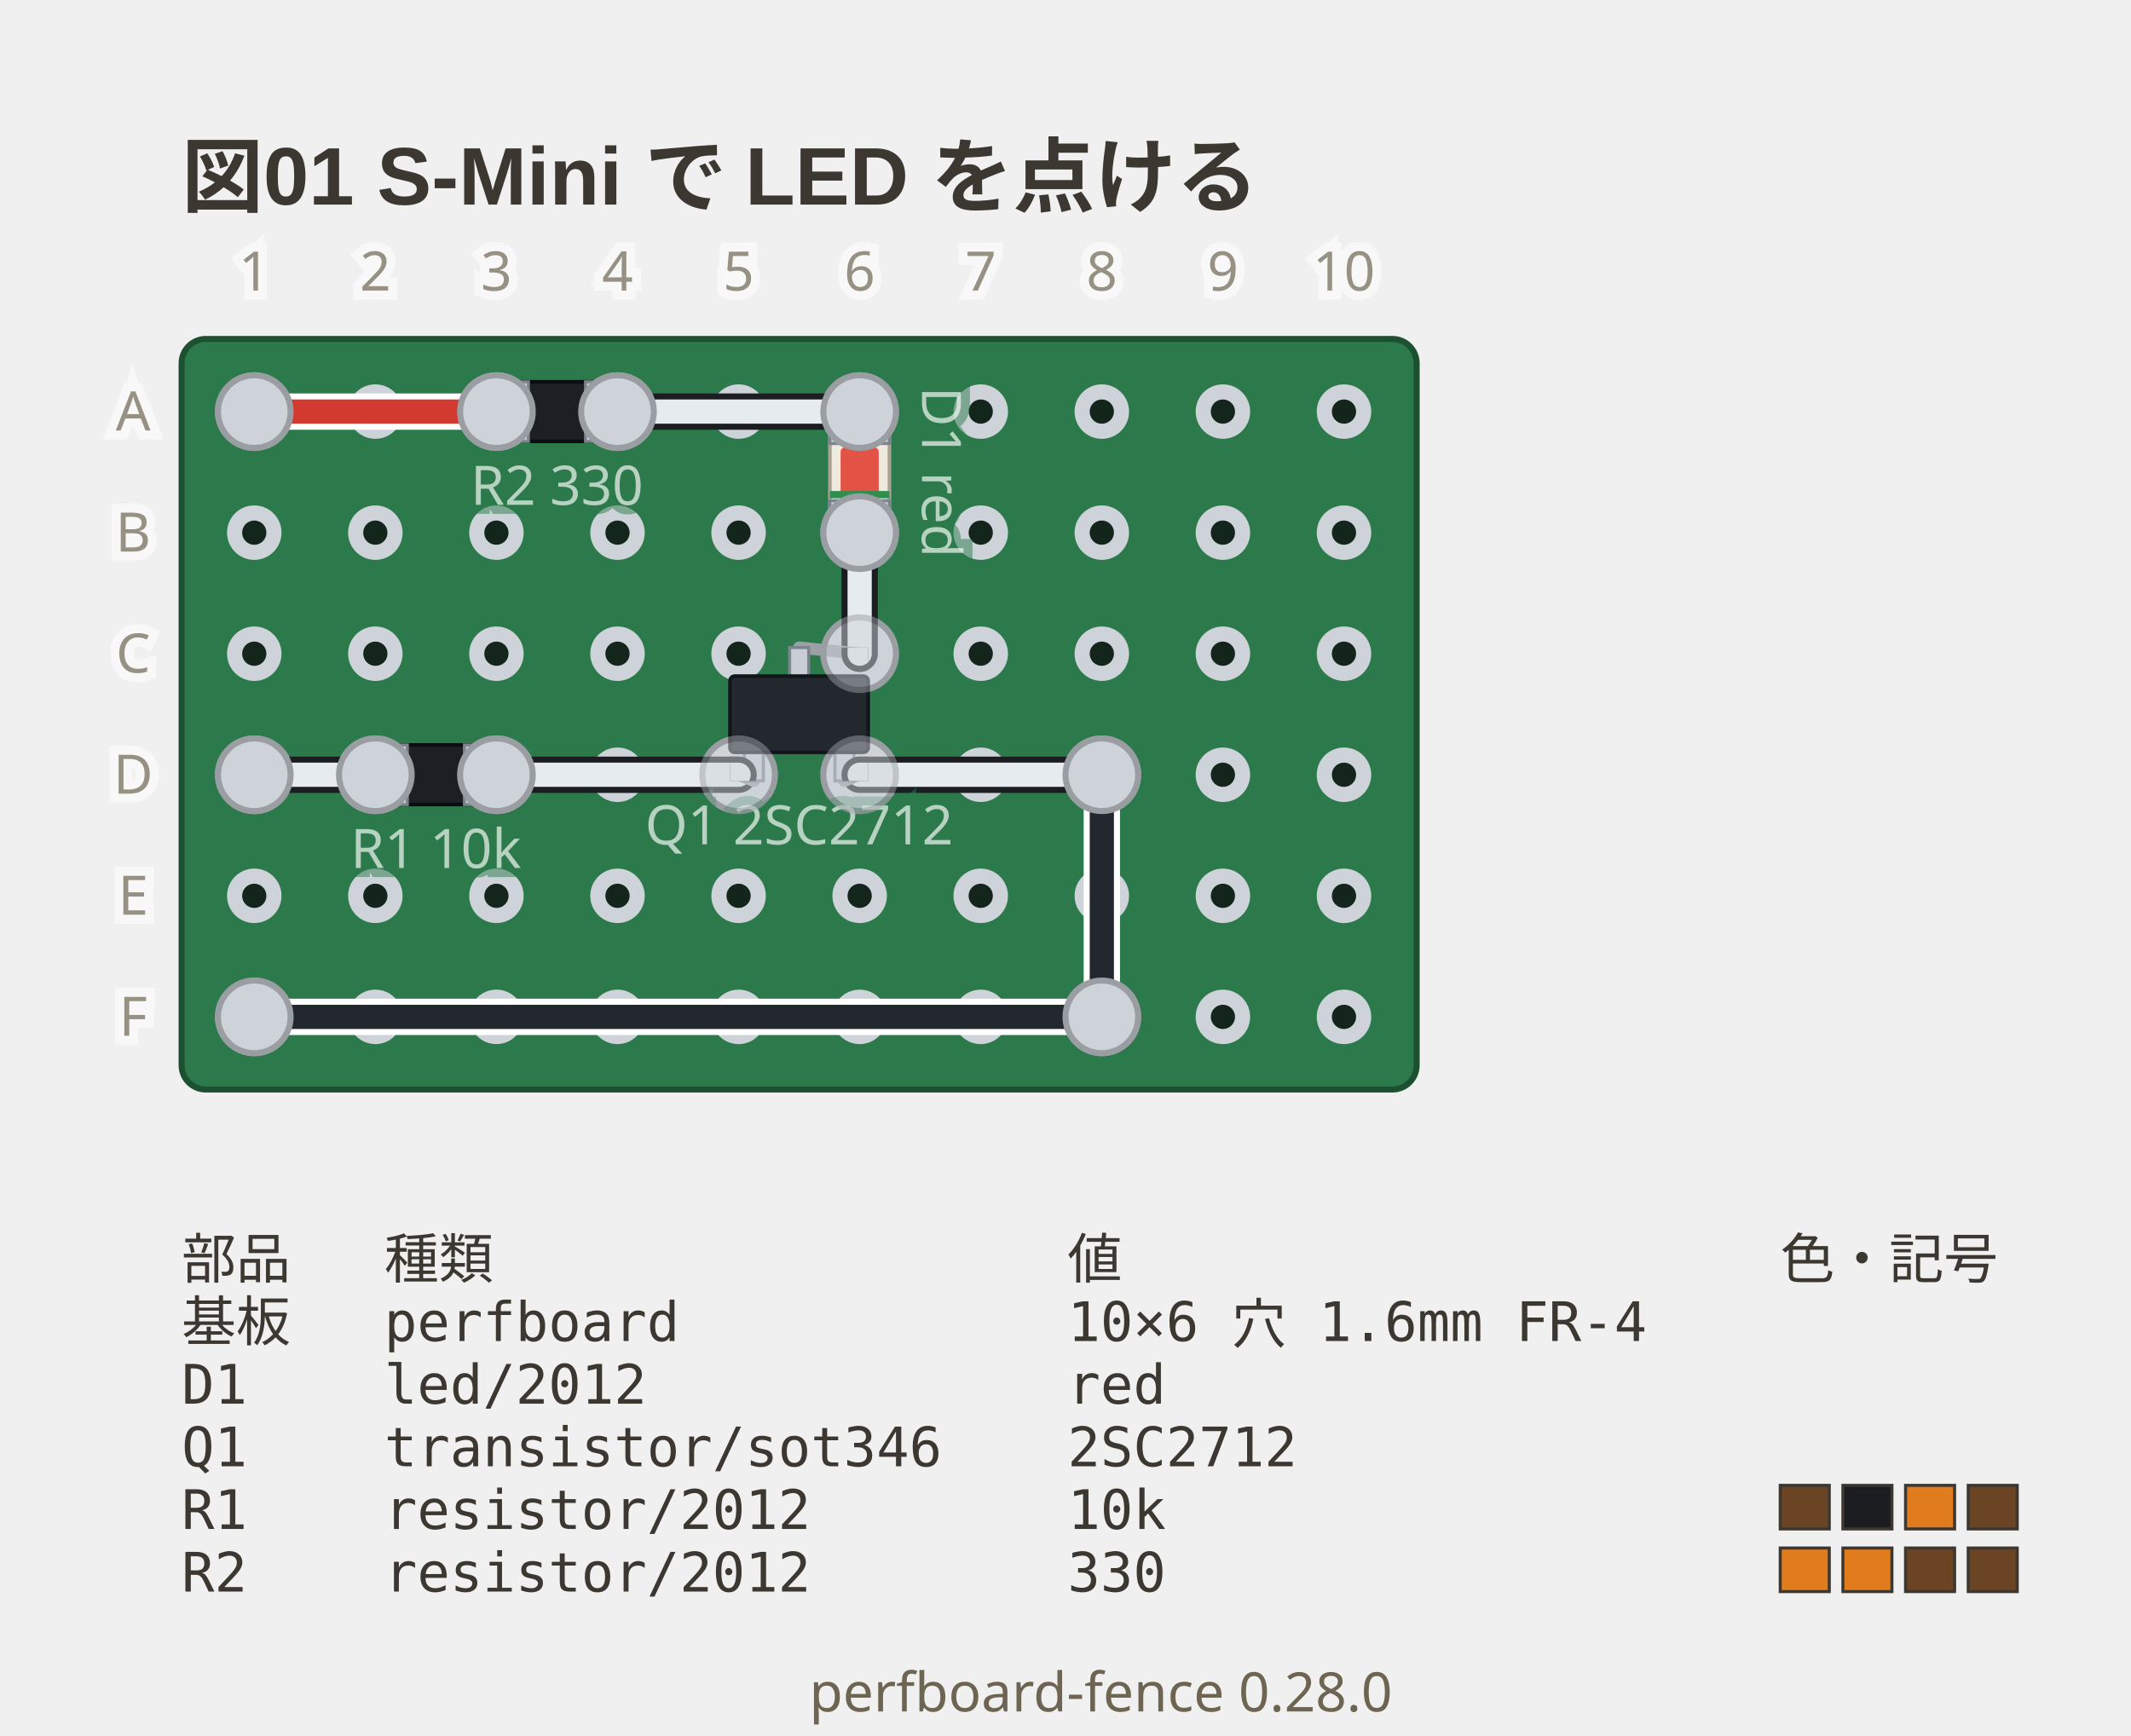
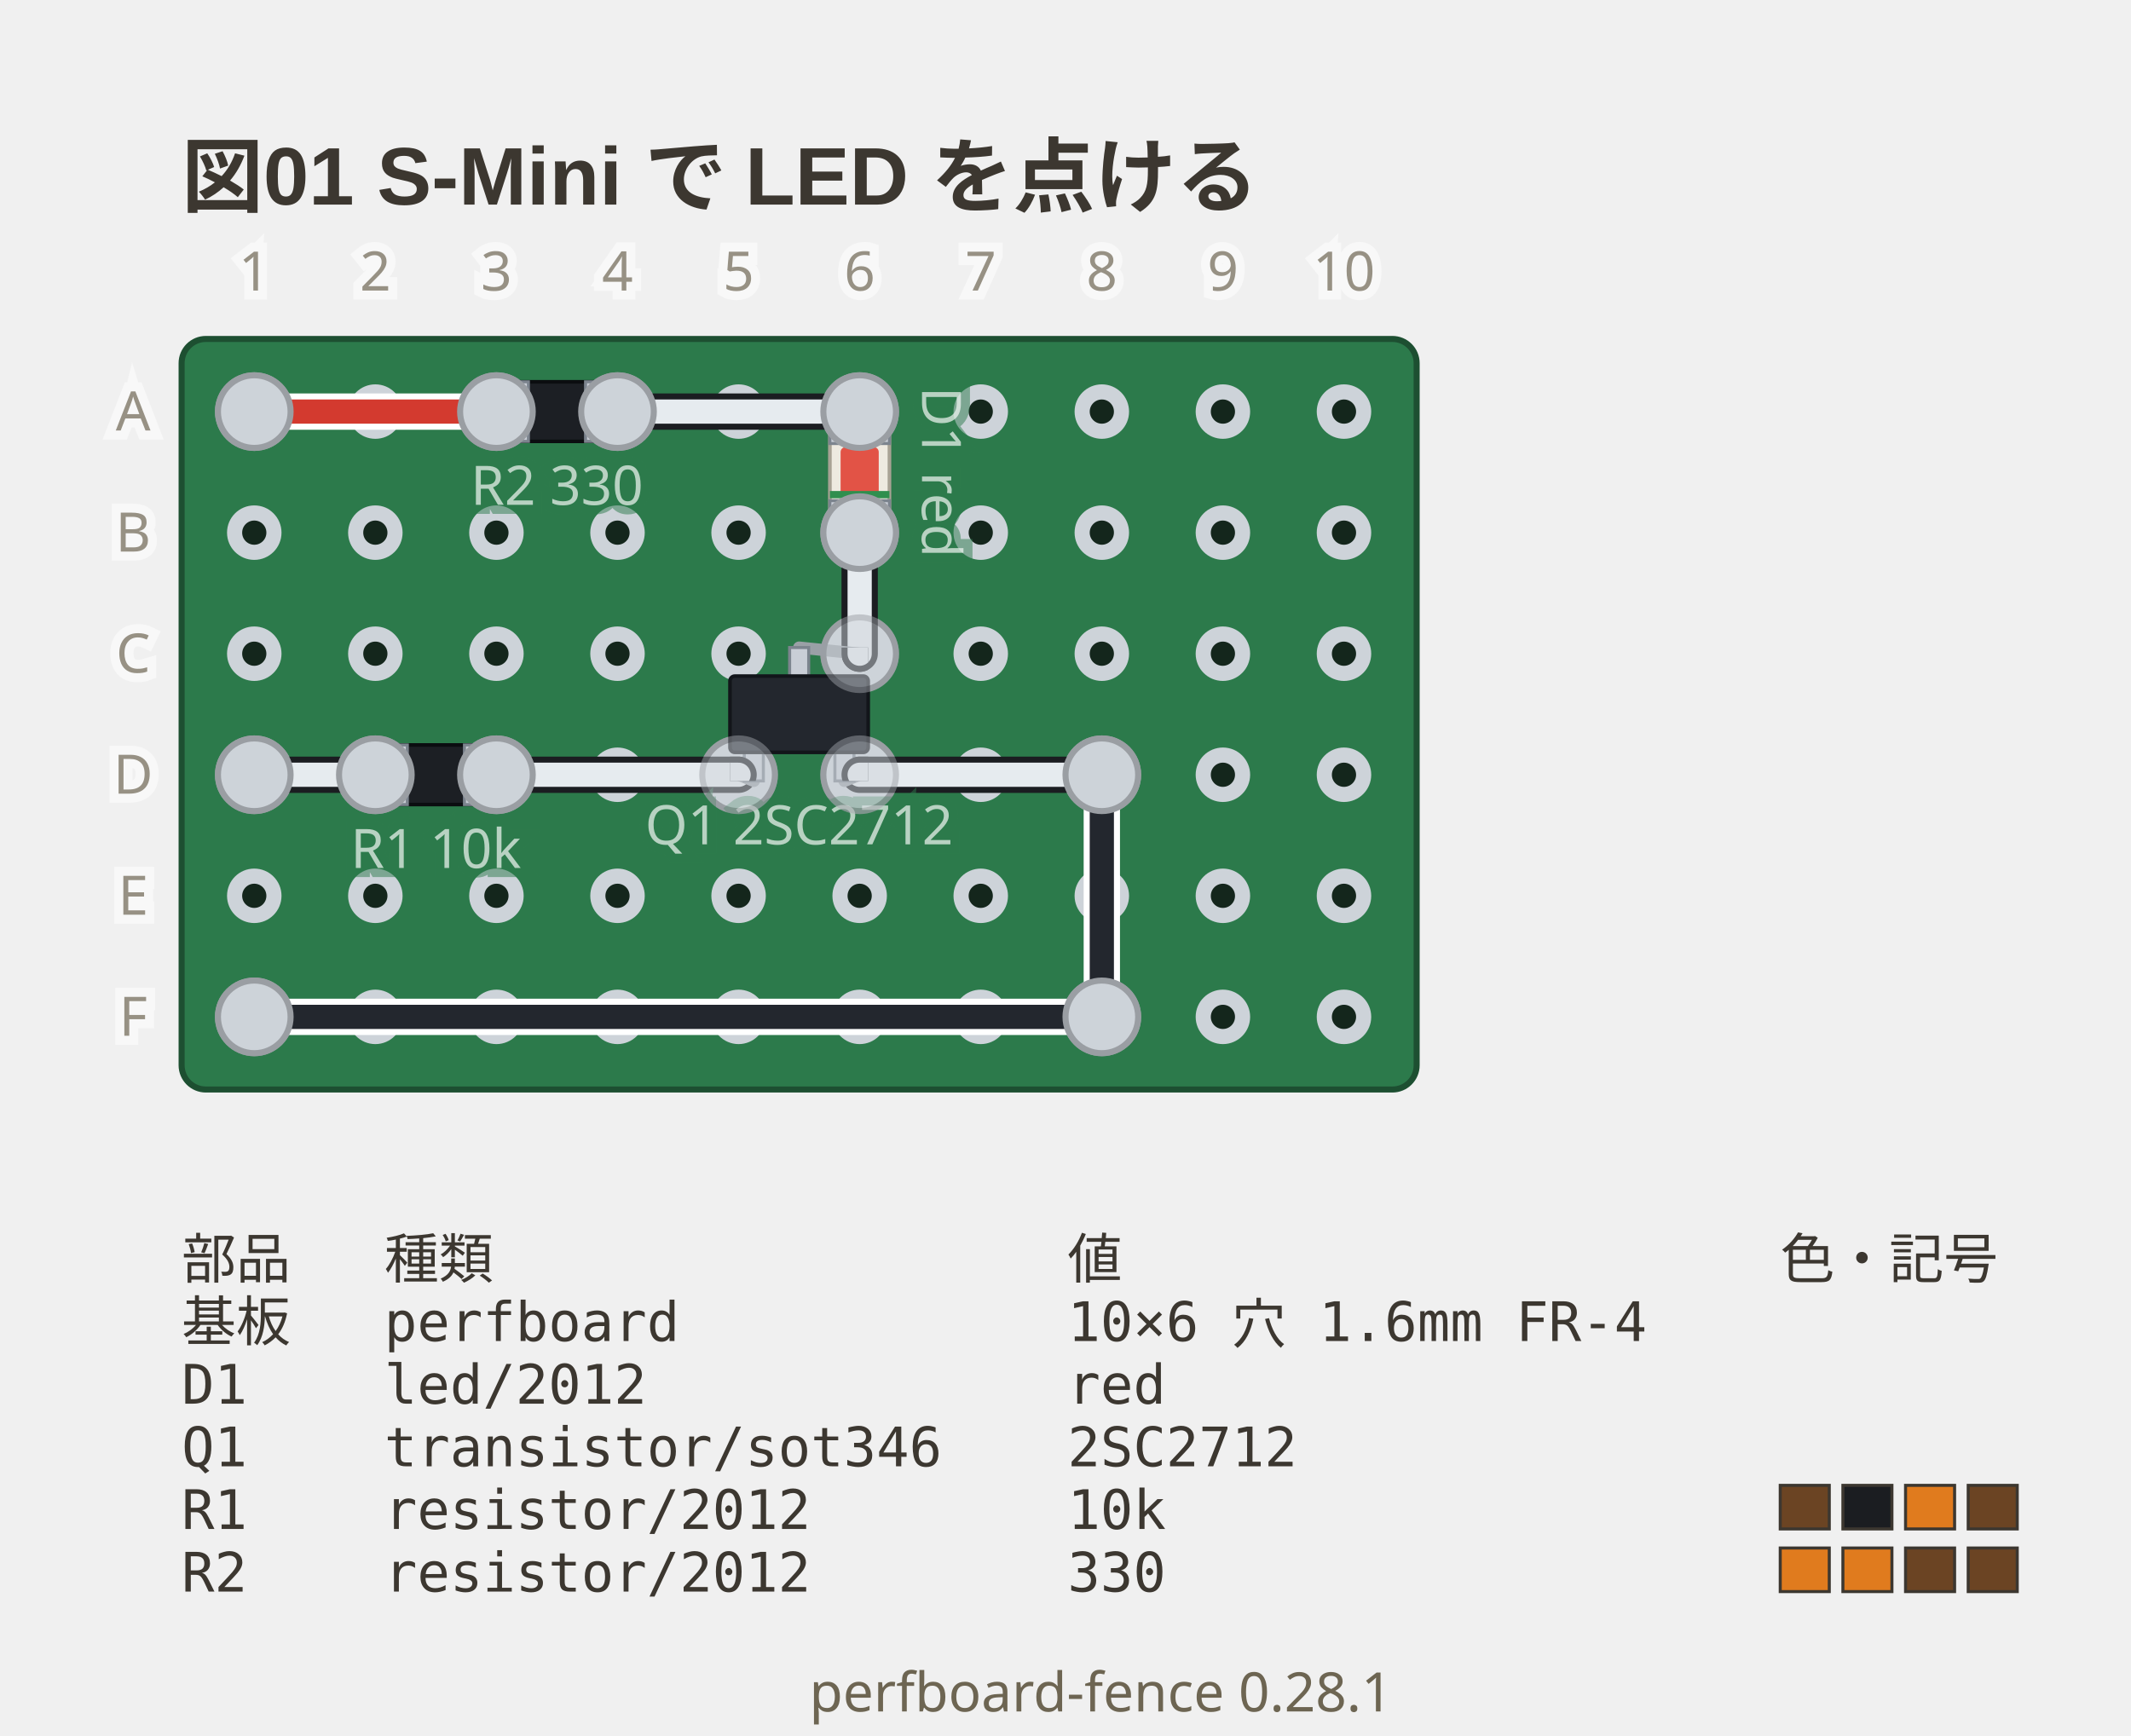
- <svg xmlns="http://www.w3.org/2000/svg" viewBox="0 0 352 286.75" width="352" height="286.75" data-perfboard-fence="0.28.0" role="img">
+ <svg xmlns="http://www.w3.org/2000/svg" viewBox="0 0 352 286.75" width="352" height="286.75" data-perfboard-fence="0.28.1" role="img">
  <text x="30" y="34" text-anchor="start" font-family="'Segoe UI', 'Helvetica Neue', Arial, 'Noto Sans', 'Hiragino Sans', 'Yu Gothic UI', 'Noto Sans CJK JP', sans-serif" fill="#3c3730" font-size="13.5" font-weight="600">図01 S-Mini で LED を点ける</text>
  <rect x="30" y="56" width="204" height="124" rx="4" fill="#2c7a4b" stroke="#1d4f31" stroke-width="1" />
  <circle cx="42" cy="68" r="3.25" fill="#14261c" stroke="#cdd3d9" stroke-width="2.5" />
  <circle cx="62" cy="68" r="3.25" fill="#14261c" stroke="#cdd3d9" stroke-width="2.5" />
  <circle cx="82" cy="68" r="3.25" fill="#14261c" stroke="#cdd3d9" stroke-width="2.5" />
  <circle cx="102" cy="68" r="3.25" fill="#14261c" stroke="#cdd3d9" stroke-width="2.5" />
  <circle cx="122" cy="68" r="3.25" fill="#14261c" stroke="#cdd3d9" stroke-width="2.5" />
  <circle cx="142" cy="68" r="3.25" fill="#14261c" stroke="#cdd3d9" stroke-width="2.5" />
  <circle cx="162" cy="68" r="3.25" fill="#14261c" stroke="#cdd3d9" stroke-width="2.5" />
  <circle cx="182" cy="68" r="3.25" fill="#14261c" stroke="#cdd3d9" stroke-width="2.5" />
  <circle cx="202" cy="68" r="3.25" fill="#14261c" stroke="#cdd3d9" stroke-width="2.5" />
  <circle cx="222" cy="68" r="3.25" fill="#14261c" stroke="#cdd3d9" stroke-width="2.5" />
  <circle cx="42" cy="88" r="3.25" fill="#14261c" stroke="#cdd3d9" stroke-width="2.5" />
  <circle cx="62" cy="88" r="3.25" fill="#14261c" stroke="#cdd3d9" stroke-width="2.5" />
  <circle cx="82" cy="88" r="3.25" fill="#14261c" stroke="#cdd3d9" stroke-width="2.5" />
  <circle cx="102" cy="88" r="3.25" fill="#14261c" stroke="#cdd3d9" stroke-width="2.5" />
  <circle cx="122" cy="88" r="3.25" fill="#14261c" stroke="#cdd3d9" stroke-width="2.5" />
  <circle cx="142" cy="88" r="3.25" fill="#14261c" stroke="#cdd3d9" stroke-width="2.5" />
  <circle cx="162" cy="88" r="3.25" fill="#14261c" stroke="#cdd3d9" stroke-width="2.5" />
  <circle cx="182" cy="88" r="3.25" fill="#14261c" stroke="#cdd3d9" stroke-width="2.5" />
  <circle cx="202" cy="88" r="3.25" fill="#14261c" stroke="#cdd3d9" stroke-width="2.5" />
  <circle cx="222" cy="88" r="3.25" fill="#14261c" stroke="#cdd3d9" stroke-width="2.5" />
  <circle cx="42" cy="108" r="3.25" fill="#14261c" stroke="#cdd3d9" stroke-width="2.5" />
  <circle cx="62" cy="108" r="3.25" fill="#14261c" stroke="#cdd3d9" stroke-width="2.5" />
  <circle cx="82" cy="108" r="3.25" fill="#14261c" stroke="#cdd3d9" stroke-width="2.5" />
  <circle cx="102" cy="108" r="3.25" fill="#14261c" stroke="#cdd3d9" stroke-width="2.5" />
  <circle cx="122" cy="108" r="3.25" fill="#14261c" stroke="#cdd3d9" stroke-width="2.5" />
  <circle cx="142" cy="108" r="3.25" fill="#14261c" stroke="#cdd3d9" stroke-width="2.5" />
  <circle cx="162" cy="108" r="3.25" fill="#14261c" stroke="#cdd3d9" stroke-width="2.5" />
  <circle cx="182" cy="108" r="3.25" fill="#14261c" stroke="#cdd3d9" stroke-width="2.5" />
  <circle cx="202" cy="108" r="3.25" fill="#14261c" stroke="#cdd3d9" stroke-width="2.5" />
  <circle cx="222" cy="108" r="3.25" fill="#14261c" stroke="#cdd3d9" stroke-width="2.5" />
  <circle cx="42" cy="128" r="3.25" fill="#14261c" stroke="#cdd3d9" stroke-width="2.5" />
  <circle cx="62" cy="128" r="3.25" fill="#14261c" stroke="#cdd3d9" stroke-width="2.5" />
  <circle cx="82" cy="128" r="3.25" fill="#14261c" stroke="#cdd3d9" stroke-width="2.5" />
  <circle cx="102" cy="128" r="3.25" fill="#14261c" stroke="#cdd3d9" stroke-width="2.5" />
  <circle cx="122" cy="128" r="3.25" fill="#14261c" stroke="#cdd3d9" stroke-width="2.5" />
  <circle cx="142" cy="128" r="3.25" fill="#14261c" stroke="#cdd3d9" stroke-width="2.5" />
  <circle cx="162" cy="128" r="3.25" fill="#14261c" stroke="#cdd3d9" stroke-width="2.5" />
  <circle cx="182" cy="128" r="3.25" fill="#14261c" stroke="#cdd3d9" stroke-width="2.5" />
  <circle cx="202" cy="128" r="3.25" fill="#14261c" stroke="#cdd3d9" stroke-width="2.5" />
  <circle cx="222" cy="128" r="3.25" fill="#14261c" stroke="#cdd3d9" stroke-width="2.5" />
  <circle cx="42" cy="148" r="3.25" fill="#14261c" stroke="#cdd3d9" stroke-width="2.5" />
  <circle cx="62" cy="148" r="3.25" fill="#14261c" stroke="#cdd3d9" stroke-width="2.5" />
  <circle cx="82" cy="148" r="3.25" fill="#14261c" stroke="#cdd3d9" stroke-width="2.5" />
  <circle cx="102" cy="148" r="3.25" fill="#14261c" stroke="#cdd3d9" stroke-width="2.5" />
  <circle cx="122" cy="148" r="3.25" fill="#14261c" stroke="#cdd3d9" stroke-width="2.5" />
  <circle cx="142" cy="148" r="3.25" fill="#14261c" stroke="#cdd3d9" stroke-width="2.5" />
  <circle cx="162" cy="148" r="3.25" fill="#14261c" stroke="#cdd3d9" stroke-width="2.5" />
  <circle cx="182" cy="148" r="3.25" fill="#14261c" stroke="#cdd3d9" stroke-width="2.5" />
  <circle cx="202" cy="148" r="3.25" fill="#14261c" stroke="#cdd3d9" stroke-width="2.5" />
  <circle cx="222" cy="148" r="3.25" fill="#14261c" stroke="#cdd3d9" stroke-width="2.5" />
  <circle cx="42" cy="168" r="3.25" fill="#14261c" stroke="#cdd3d9" stroke-width="2.5" />
  <circle cx="62" cy="168" r="3.25" fill="#14261c" stroke="#cdd3d9" stroke-width="2.5" />
  <circle cx="82" cy="168" r="3.25" fill="#14261c" stroke="#cdd3d9" stroke-width="2.5" />
  <circle cx="102" cy="168" r="3.25" fill="#14261c" stroke="#cdd3d9" stroke-width="2.5" />
  <circle cx="122" cy="168" r="3.25" fill="#14261c" stroke="#cdd3d9" stroke-width="2.5" />
  <circle cx="142" cy="168" r="3.25" fill="#14261c" stroke="#cdd3d9" stroke-width="2.5" />
  <circle cx="162" cy="168" r="3.25" fill="#14261c" stroke="#cdd3d9" stroke-width="2.5" />
  <circle cx="182" cy="168" r="3.25" fill="#14261c" stroke="#cdd3d9" stroke-width="2.5" />
  <circle cx="202" cy="168" r="3.25" fill="#14261c" stroke="#cdd3d9" stroke-width="2.5" />
  <circle cx="222" cy="168" r="3.25" fill="#14261c" stroke="#cdd3d9" stroke-width="2.5" />
  <circle cx="82" cy="68" r="6" fill="#cdd3d9" stroke="#9a9ea3" stroke-width="1" />
  <circle cx="102" cy="68" r="6" fill="#cdd3d9" stroke="#9a9ea3" stroke-width="1" />
  <circle cx="142" cy="68" r="6" fill="#cdd3d9" stroke="#9a9ea3" stroke-width="1" />
  <circle cx="142" cy="88" r="6" fill="#cdd3d9" stroke="#9a9ea3" stroke-width="1" />
  <circle cx="122" cy="128" r="6" fill="#cdd3d9" stroke="#9a9ea3" stroke-width="1" />
  <circle cx="142" cy="128" r="6" fill="#cdd3d9" stroke="#9a9ea3" stroke-width="1" />
  <circle cx="142" cy="108" r="6" fill="#cdd3d9" stroke="#9a9ea3" stroke-width="1" />
  <circle cx="62" cy="128" r="6" fill="#cdd3d9" stroke="#9a9ea3" stroke-width="1" />
  <circle cx="82" cy="128" r="6" fill="#cdd3d9" stroke="#9a9ea3" stroke-width="1" />
  <circle cx="42" cy="68" r="6" fill="#cdd3d9" stroke="#9a9ea3" stroke-width="1" />
  <circle cx="42" cy="128" r="6" fill="#cdd3d9" stroke="#9a9ea3" stroke-width="1" />
  <circle cx="182" cy="128" r="6" fill="#cdd3d9" stroke="#9a9ea3" stroke-width="1" />
  <circle cx="182" cy="168" r="6" fill="#cdd3d9" stroke="#9a9ea3" stroke-width="1" />
  <circle cx="42" cy="168" r="6" fill="#cdd3d9" stroke="#9a9ea3" stroke-width="1" />
  <line x1="42" y1="68" x2="82" y2="68" class="cf-wire-outline" stroke="#ffffff" stroke-width="6" stroke-linecap="round" pointer-events="none" />
  <line x1="102" y1="68" x2="142" y2="68" class="cf-wire-outline" stroke="#1b1d21" stroke-width="6" stroke-linecap="round" pointer-events="none" />
  <line x1="142" y1="88" x2="142" y2="108" class="cf-wire-outline" stroke="#1b1d21" stroke-width="6" stroke-linecap="round" pointer-events="none" />
  <line x1="42" y1="128" x2="62" y2="128" class="cf-wire-outline" stroke="#1b1d21" stroke-width="6" stroke-linecap="round" pointer-events="none" />
  <line x1="82" y1="128" x2="122" y2="128" class="cf-wire-outline" stroke="#1b1d21" stroke-width="6" stroke-linecap="round" pointer-events="none" />
  <line x1="142" y1="128" x2="182" y2="128" class="cf-wire-outline" stroke="#1b1d21" stroke-width="6" stroke-linecap="round" pointer-events="none" />
  <line x1="182" y1="128" x2="182" y2="168" class="cf-wire-outline" stroke="#ffffff" stroke-width="6" stroke-linecap="round" pointer-events="none" />
  <line x1="182" y1="168" x2="42" y2="168" class="cf-wire-outline" stroke="#ffffff" stroke-width="6" stroke-linecap="round" pointer-events="none" />
  <line x1="42" y1="68" x2="82" y2="68" stroke="#d33a2f" stroke-width="4" stroke-linecap="round" stroke-opacity="1" />
  <line x1="102" y1="68" x2="142" y2="68" stroke="#e6ebef" stroke-width="4" stroke-linecap="round" stroke-opacity="1" />
  <line x1="142" y1="88" x2="142" y2="108" stroke="#e6ebef" stroke-width="4" stroke-linecap="round" stroke-opacity="1" />
  <line x1="42" y1="128" x2="62" y2="128" stroke="#e6ebef" stroke-width="4" stroke-linecap="round" stroke-opacity="1" />
  <line x1="82" y1="128" x2="122" y2="128" stroke="#e6ebef" stroke-width="4" stroke-linecap="round" stroke-opacity="1" />
  <line x1="142" y1="128" x2="182" y2="128" stroke="#e6ebef" stroke-width="4" stroke-linecap="round" stroke-opacity="1" />
  <line x1="182" y1="128" x2="182" y2="168" stroke="#23272e" stroke-width="4" stroke-linecap="round" stroke-opacity="1" />
  <line x1="182" y1="168" x2="42" y2="168" stroke="#23272e" stroke-width="4" stroke-linecap="round" stroke-opacity="1" />
  <line x1="82" y1="68" x2="102" y2="68" stroke-linecap="round" stroke="#ffffff" stroke-width="6" />
  <line x1="82" y1="68" x2="102" y2="68" stroke-linecap="round" stroke="#9aa0a6" stroke-width="4" />
  <g transform="translate(92 68) rotate(0)">
    <rect x="-7.87" y="-4.92" width="15.75" height="9.84" rx="0.6" fill="#1c1f24" stroke="#0b0d10" stroke-width="0.6" />
    <rect x="-7.87" y="-4.92" width="3.15" height="9.84" fill="#c9ced6" stroke="#7c848e" stroke-width="0.5" />
    <rect x="4.72" y="-4.92" width="3.15" height="9.84" fill="#c9ced6" stroke="#7c848e" stroke-width="0.5" />
  </g>
  <text x="92" y="83.4" text-anchor="middle" font-family="ui-sans-serif, system-ui, sans-serif" stroke="#2c7a4b" stroke-width="3" fill="#2c7a4b" font-size="9" opacity="0.5" aria-hidden="true">R2 330</text>
  <text x="92" y="83.4" text-anchor="middle" font-family="ui-sans-serif, system-ui, sans-serif" fill="#f4f8f5" font-size="9" opacity="0.7">R2 330</text>
  <line x1="142" y1="68" x2="142" y2="88" stroke-linecap="round" stroke="#ffffff" stroke-width="6" />
  <line x1="142" y1="68" x2="142" y2="88" stroke-linecap="round" stroke="#9aa0a6" stroke-width="4" />
  <g transform="translate(142 78) rotate(90)">
    <rect x="-7.87" y="-4.92" width="15.75" height="9.84" rx="0.6" fill="#eeeae0" stroke="#a8a294" stroke-width="0.6" />
    <rect x="-7.87" y="-4.92" width="3.15" height="9.84" fill="#c9ced6" stroke="#7c848e" stroke-width="0.5" />
    <rect x="4.72" y="-4.92" width="3.15" height="9.84" fill="#c9ced6" stroke="#7c848e" stroke-width="0.5" />
    <rect x="-4.12" y="-3.15" width="8.25" height="6.3" rx="0.8" fill="#e0392c" fill-opacity="0.85" />
    <rect x="3.12" y="-4.92" width="1.2" height="9.84" fill="#2f8f4e" />
  </g>
  <g transform="translate(155.42 78) rotate(90)">
    <text x="0" y="0" text-anchor="middle" font-family="ui-sans-serif, system-ui, sans-serif" stroke="#2c7a4b" stroke-width="3" fill="#2c7a4b" font-size="9" dominant-baseline="middle" opacity="0.5" aria-hidden="true">D1 red</text>
    <text x="0" y="0" text-anchor="middle" font-family="ui-sans-serif, system-ui, sans-serif" fill="#f4f8f5" font-size="9" dominant-baseline="middle" opacity="0.7">D1 red</text>
  </g>
  <line x1="124.52" y1="129.02" x2="122" y2="128" stroke="#9aa0a6" stroke-width="2" stroke-linecap="round" />
  <line x1="139.48" y1="129.02" x2="142" y2="128" stroke="#9aa0a6" stroke-width="2" stroke-linecap="round" />
  <line x1="132" y1="106.98" x2="142" y2="108" stroke="#9aa0a6" stroke-width="2" stroke-linecap="round" />
  <g transform="translate(132 118) rotate(0) scale(1 -1)">
    <rect x="-9.06" y="-11.02" width="3.15" height="5.22" fill="#c9ced6" stroke="#7c848e" stroke-width="0.5" />
    <rect x="5.91" y="-11.02" width="3.15" height="5.22" fill="#c9ced6" stroke="#7c848e" stroke-width="0.5" />
    <rect x="-1.57" y="5.8" width="3.15" height="5.22" fill="#c9ced6" stroke="#7c848e" stroke-width="0.5" />
    <rect x="-11.42" y="-6.3" width="22.83" height="12.6" rx="0.8" fill="#23272e" stroke="#12151a" stroke-width="0.6" />
  </g>
  <text x="132" y="139.5" text-anchor="middle" font-family="ui-sans-serif, system-ui, sans-serif" stroke="#2c7a4b" stroke-width="3" fill="#2c7a4b" font-size="9" opacity="0.5" aria-hidden="true">Q1 2SC2712</text>
  <text x="132" y="139.5" text-anchor="middle" font-family="ui-sans-serif, system-ui, sans-serif" fill="#f4f8f5" font-size="9" opacity="0.7">Q1 2SC2712</text>
  <line x1="62" y1="128" x2="82" y2="128" stroke-linecap="round" stroke="#ffffff" stroke-width="6" />
  <line x1="62" y1="128" x2="82" y2="128" stroke-linecap="round" stroke="#9aa0a6" stroke-width="4" />
  <g transform="translate(72 128) rotate(0)">
    <rect x="-7.87" y="-4.92" width="15.75" height="9.84" rx="0.6" fill="#1c1f24" stroke="#0b0d10" stroke-width="0.6" />
    <rect x="-7.87" y="-4.92" width="3.15" height="9.84" fill="#c9ced6" stroke="#7c848e" stroke-width="0.5" />
    <rect x="4.72" y="-4.92" width="3.15" height="9.84" fill="#c9ced6" stroke="#7c848e" stroke-width="0.5" />
  </g>
  <text x="72" y="143.4" text-anchor="middle" font-family="ui-sans-serif, system-ui, sans-serif" stroke="#2c7a4b" stroke-width="3" fill="#2c7a4b" font-size="9" opacity="0.5" aria-hidden="true">R1 10k</text>
  <text x="72" y="143.4" text-anchor="middle" font-family="ui-sans-serif, system-ui, sans-serif" fill="#f4f8f5" font-size="9" opacity="0.7">R1 10k</text>
  <clipPath id="pf-lead-R2-92-68">
    <rect x="84.13" y="63.08" width="15.75" height="9.84" transform="rotate(0 92 68)" />
  </clipPath>
  <g clip-path="url(#pf-lead-R2-92-68)">
    <line x1="42" y1="68" x2="82" y2="68" class="cf-wire-outline" stroke="#ffffff" stroke-width="6" stroke-linecap="round" pointer-events="none" />
    <line x1="102" y1="68" x2="142" y2="68" class="cf-wire-outline" stroke="#1b1d21" stroke-width="6" stroke-linecap="round" pointer-events="none" />
    <line x1="42" y1="68" x2="82" y2="68" stroke="#d33a2f" stroke-width="4" stroke-linecap="round" stroke-opacity="1" />
    <line x1="102" y1="68" x2="142" y2="68" stroke="#e6ebef" stroke-width="4" stroke-linecap="round" stroke-opacity="1" />
  </g>
  <clipPath id="pf-lead-D1-142-78">
    <rect x="134.13" y="73.08" width="15.75" height="9.84" transform="rotate(90 142 78)" />
  </clipPath>
  <g clip-path="url(#pf-lead-D1-142-78)">
    <line x1="102" y1="68" x2="142" y2="68" class="cf-wire-outline" stroke="#1b1d21" stroke-width="6" stroke-linecap="round" pointer-events="none" />
    <line x1="142" y1="88" x2="142" y2="108" class="cf-wire-outline" stroke="#1b1d21" stroke-width="6" stroke-linecap="round" pointer-events="none" />
    <line x1="102" y1="68" x2="142" y2="68" stroke="#e6ebef" stroke-width="4" stroke-linecap="round" stroke-opacity="1" />
    <line x1="142" y1="88" x2="142" y2="108" stroke="#e6ebef" stroke-width="4" stroke-linecap="round" stroke-opacity="1" />
  </g>
  <clipPath id="pf-lead-Q1-132-118">
    <rect x="120.58" y="106.98" width="22.83" height="22.05" transform="rotate(0 132 118)" />
  </clipPath>
  <g clip-path="url(#pf-lead-Q1-132-118)">
    <line x1="142" y1="88" x2="142" y2="108" class="cf-wire-outline" stroke="#1b1d21" stroke-width="6" stroke-linecap="round" pointer-events="none" />
    <line x1="82" y1="128" x2="122" y2="128" class="cf-wire-outline" stroke="#1b1d21" stroke-width="6" stroke-linecap="round" pointer-events="none" />
    <line x1="142" y1="128" x2="182" y2="128" class="cf-wire-outline" stroke="#1b1d21" stroke-width="6" stroke-linecap="round" pointer-events="none" />
    <line x1="142" y1="88" x2="142" y2="108" stroke="#e6ebef" stroke-width="4" stroke-linecap="round" stroke-opacity="1" />
    <line x1="82" y1="128" x2="122" y2="128" stroke="#e6ebef" stroke-width="4" stroke-linecap="round" stroke-opacity="1" />
    <line x1="142" y1="128" x2="182" y2="128" stroke="#e6ebef" stroke-width="4" stroke-linecap="round" stroke-opacity="1" />
  </g>
  <clipPath id="pf-lead-R1-72-128">
    <rect x="64.13" y="123.08" width="15.75" height="9.84" transform="rotate(0 72 128)" />
  </clipPath>
  <g clip-path="url(#pf-lead-R1-72-128)">
    <line x1="42" y1="128" x2="62" y2="128" class="cf-wire-outline" stroke="#1b1d21" stroke-width="6" stroke-linecap="round" pointer-events="none" />
    <line x1="82" y1="128" x2="122" y2="128" class="cf-wire-outline" stroke="#1b1d21" stroke-width="6" stroke-linecap="round" pointer-events="none" />
    <line x1="42" y1="128" x2="62" y2="128" stroke="#e6ebef" stroke-width="4" stroke-linecap="round" stroke-opacity="1" />
    <line x1="82" y1="128" x2="122" y2="128" stroke="#e6ebef" stroke-width="4" stroke-linecap="round" stroke-opacity="1" />
  </g>
  <g opacity="0.5">
    <circle cx="122" cy="128" r="6" fill="#cdd3d9" stroke="#9a9ea3" stroke-width="1" />
    <circle cx="142" cy="128" r="6" fill="#cdd3d9" stroke="#9a9ea3" stroke-width="1" />
    <circle cx="142" cy="108" r="6" fill="#cdd3d9" stroke="#9a9ea3" stroke-width="1" />
  </g>
  <circle cx="82" cy="68" r="6" fill="#cdd3d9" stroke="#9a9ea3" stroke-width="1" />
  <circle cx="102" cy="68" r="6" fill="#cdd3d9" stroke="#9a9ea3" stroke-width="1" />
  <circle cx="142" cy="68" r="6" fill="#cdd3d9" stroke="#9a9ea3" stroke-width="1" />
  <circle cx="142" cy="88" r="6" fill="#cdd3d9" stroke="#9a9ea3" stroke-width="1" />
  <circle cx="62" cy="128" r="6" fill="#cdd3d9" stroke="#9a9ea3" stroke-width="1" />
  <circle cx="82" cy="128" r="6" fill="#cdd3d9" stroke="#9a9ea3" stroke-width="1" />
  <circle cx="42" cy="68" r="6" fill="#cdd3d9" stroke="#9a9ea3" stroke-width="1" />
  <circle cx="42" cy="128" r="6" fill="#cdd3d9" stroke="#9a9ea3" stroke-width="1" />
  <circle cx="182" cy="128" r="6" fill="#cdd3d9" stroke="#9a9ea3" stroke-width="1" />
  <circle cx="182" cy="168" r="6" fill="#cdd3d9" stroke="#9a9ea3" stroke-width="1" />
  <circle cx="42" cy="168" r="6" fill="#cdd3d9" stroke="#9a9ea3" stroke-width="1" />
  <text x="22" y="68" text-anchor="middle" font-family="ui-sans-serif, system-ui, sans-serif" stroke="#ffffff" stroke-width="3" fill="#ffffff" font-size="9" dominant-baseline="middle" opacity="0.5" aria-hidden="true">A</text>
  <text x="22" y="68" text-anchor="middle" font-family="ui-sans-serif, system-ui, sans-serif" fill="#6d6552" font-size="9" dominant-baseline="middle" opacity="0.7">A</text>
  <text x="22" y="88" text-anchor="middle" font-family="ui-sans-serif, system-ui, sans-serif" stroke="#ffffff" stroke-width="3" fill="#ffffff" font-size="9" dominant-baseline="middle" opacity="0.5" aria-hidden="true">B</text>
  <text x="22" y="88" text-anchor="middle" font-family="ui-sans-serif, system-ui, sans-serif" fill="#6d6552" font-size="9" dominant-baseline="middle" opacity="0.7">B</text>
  <text x="22" y="108" text-anchor="middle" font-family="ui-sans-serif, system-ui, sans-serif" stroke="#ffffff" stroke-width="3" fill="#ffffff" font-size="9" dominant-baseline="middle" opacity="0.5" aria-hidden="true">C</text>
  <text x="22" y="108" text-anchor="middle" font-family="ui-sans-serif, system-ui, sans-serif" fill="#6d6552" font-size="9" dominant-baseline="middle" opacity="0.7">C</text>
  <text x="22" y="128" text-anchor="middle" font-family="ui-sans-serif, system-ui, sans-serif" stroke="#ffffff" stroke-width="3" fill="#ffffff" font-size="9" dominant-baseline="middle" opacity="0.5" aria-hidden="true">D</text>
  <text x="22" y="128" text-anchor="middle" font-family="ui-sans-serif, system-ui, sans-serif" fill="#6d6552" font-size="9" dominant-baseline="middle" opacity="0.7">D</text>
  <text x="22" y="148" text-anchor="middle" font-family="ui-sans-serif, system-ui, sans-serif" stroke="#ffffff" stroke-width="3" fill="#ffffff" font-size="9" dominant-baseline="middle" opacity="0.5" aria-hidden="true">E</text>
  <text x="22" y="148" text-anchor="middle" font-family="ui-sans-serif, system-ui, sans-serif" fill="#6d6552" font-size="9" dominant-baseline="middle" opacity="0.7">E</text>
  <text x="22" y="168" text-anchor="middle" font-family="ui-sans-serif, system-ui, sans-serif" stroke="#ffffff" stroke-width="3" fill="#ffffff" font-size="9" dominant-baseline="middle" opacity="0.5" aria-hidden="true">F</text>
  <text x="22" y="168" text-anchor="middle" font-family="ui-sans-serif, system-ui, sans-serif" fill="#6d6552" font-size="9" dominant-baseline="middle" opacity="0.7">F</text>
  <text x="42" y="48" text-anchor="middle" font-family="ui-sans-serif, system-ui, sans-serif" stroke="#ffffff" stroke-width="3" fill="#ffffff" font-size="9" opacity="0.5" aria-hidden="true">1</text>
  <text x="42" y="48" text-anchor="middle" font-family="ui-sans-serif, system-ui, sans-serif" fill="#6d6552" font-size="9" opacity="0.7">1</text>
  <text x="62" y="48" text-anchor="middle" font-family="ui-sans-serif, system-ui, sans-serif" stroke="#ffffff" stroke-width="3" fill="#ffffff" font-size="9" opacity="0.5" aria-hidden="true">2</text>
  <text x="62" y="48" text-anchor="middle" font-family="ui-sans-serif, system-ui, sans-serif" fill="#6d6552" font-size="9" opacity="0.7">2</text>
  <text x="82" y="48" text-anchor="middle" font-family="ui-sans-serif, system-ui, sans-serif" stroke="#ffffff" stroke-width="3" fill="#ffffff" font-size="9" opacity="0.5" aria-hidden="true">3</text>
  <text x="82" y="48" text-anchor="middle" font-family="ui-sans-serif, system-ui, sans-serif" fill="#6d6552" font-size="9" opacity="0.7">3</text>
  <text x="102" y="48" text-anchor="middle" font-family="ui-sans-serif, system-ui, sans-serif" stroke="#ffffff" stroke-width="3" fill="#ffffff" font-size="9" opacity="0.5" aria-hidden="true">4</text>
  <text x="102" y="48" text-anchor="middle" font-family="ui-sans-serif, system-ui, sans-serif" fill="#6d6552" font-size="9" opacity="0.7">4</text>
  <text x="122" y="48" text-anchor="middle" font-family="ui-sans-serif, system-ui, sans-serif" stroke="#ffffff" stroke-width="3" fill="#ffffff" font-size="9" opacity="0.5" aria-hidden="true">5</text>
  <text x="122" y="48" text-anchor="middle" font-family="ui-sans-serif, system-ui, sans-serif" fill="#6d6552" font-size="9" opacity="0.7">5</text>
  <text x="142" y="48" text-anchor="middle" font-family="ui-sans-serif, system-ui, sans-serif" stroke="#ffffff" stroke-width="3" fill="#ffffff" font-size="9" opacity="0.5" aria-hidden="true">6</text>
  <text x="142" y="48" text-anchor="middle" font-family="ui-sans-serif, system-ui, sans-serif" fill="#6d6552" font-size="9" opacity="0.7">6</text>
  <text x="162" y="48" text-anchor="middle" font-family="ui-sans-serif, system-ui, sans-serif" stroke="#ffffff" stroke-width="3" fill="#ffffff" font-size="9" opacity="0.5" aria-hidden="true">7</text>
  <text x="162" y="48" text-anchor="middle" font-family="ui-sans-serif, system-ui, sans-serif" fill="#6d6552" font-size="9" opacity="0.7">7</text>
  <text x="182" y="48" text-anchor="middle" font-family="ui-sans-serif, system-ui, sans-serif" stroke="#ffffff" stroke-width="3" fill="#ffffff" font-size="9" opacity="0.5" aria-hidden="true">8</text>
  <text x="182" y="48" text-anchor="middle" font-family="ui-sans-serif, system-ui, sans-serif" fill="#6d6552" font-size="9" opacity="0.7">8</text>
  <text x="202" y="48" text-anchor="middle" font-family="ui-sans-serif, system-ui, sans-serif" stroke="#ffffff" stroke-width="3" fill="#ffffff" font-size="9" opacity="0.5" aria-hidden="true">9</text>
  <text x="202" y="48" text-anchor="middle" font-family="ui-sans-serif, system-ui, sans-serif" fill="#6d6552" font-size="9" opacity="0.7">9</text>
  <text x="222" y="48" text-anchor="middle" font-family="ui-sans-serif, system-ui, sans-serif" stroke="#ffffff" stroke-width="3" fill="#ffffff" font-size="9" opacity="0.5" aria-hidden="true">10</text>
  <text x="222" y="48" text-anchor="middle" font-family="ui-sans-serif, system-ui, sans-serif" fill="#6d6552" font-size="9" opacity="0.7">10</text>
  <text x="30" y="211.2" text-anchor="start" font-family="ui-monospace, 'DejaVu Sans Mono', 'Noto Sans Mono CJK JP', monospace" fill="#3c3730" font-size="9" xml:space="preserve">部品</text>
  <text x="63.48" y="211.2" text-anchor="start" font-family="ui-monospace, 'DejaVu Sans Mono', 'Noto Sans Mono CJK JP', monospace" fill="#3c3730" font-size="9" xml:space="preserve">種類</text>
  <text x="176.34" y="211.2" text-anchor="start" font-family="ui-monospace, 'DejaVu Sans Mono', 'Noto Sans Mono CJK JP', monospace" fill="#3c3730" font-size="9" xml:space="preserve">値</text>
  <text x="294.06" y="211.2" text-anchor="start" font-family="ui-monospace, 'DejaVu Sans Mono', 'Noto Sans Mono CJK JP', monospace" fill="#3c3730" font-size="9" xml:space="preserve">色・記号</text>
  <text x="30" y="221.55" text-anchor="start" font-family="ui-monospace, 'DejaVu Sans Mono', 'Noto Sans Mono CJK JP', monospace" fill="#3c3730" font-size="9" xml:space="preserve">基板</text>
  <text x="63.48" y="221.55" text-anchor="start" font-family="ui-monospace, 'DejaVu Sans Mono', 'Noto Sans Mono CJK JP', monospace" fill="#3c3730" font-size="9" xml:space="preserve">perfboard</text>
  <text x="176.34" y="221.55" text-anchor="start" font-family="ui-monospace, 'DejaVu Sans Mono', 'Noto Sans Mono CJK JP', monospace" fill="#3c3730" font-size="9" xml:space="preserve">10×6 穴 1.6mm FR-4</text>
  <text x="30" y="231.9" text-anchor="start" font-family="ui-monospace, 'DejaVu Sans Mono', 'Noto Sans Mono CJK JP', monospace" fill="#3c3730" font-size="9" xml:space="preserve">D1</text>
  <text x="63.48" y="231.9" text-anchor="start" font-family="ui-monospace, 'DejaVu Sans Mono', 'Noto Sans Mono CJK JP', monospace" fill="#3c3730" font-size="9" xml:space="preserve">led/2012</text>
  <text x="176.34" y="231.9" text-anchor="start" font-family="ui-monospace, 'DejaVu Sans Mono', 'Noto Sans Mono CJK JP', monospace" fill="#3c3730" font-size="9" xml:space="preserve">red</text>
  <text x="30" y="242.25" text-anchor="start" font-family="ui-monospace, 'DejaVu Sans Mono', 'Noto Sans Mono CJK JP', monospace" fill="#3c3730" font-size="9" xml:space="preserve">Q1</text>
  <text x="63.48" y="242.25" text-anchor="start" font-family="ui-monospace, 'DejaVu Sans Mono', 'Noto Sans Mono CJK JP', monospace" fill="#3c3730" font-size="9" xml:space="preserve">transistor/sot346</text>
  <text x="176.34" y="242.25" text-anchor="start" font-family="ui-monospace, 'DejaVu Sans Mono', 'Noto Sans Mono CJK JP', monospace" fill="#3c3730" font-size="9" xml:space="preserve">2SC2712</text>
  <text x="30" y="252.6" text-anchor="start" font-family="ui-monospace, 'DejaVu Sans Mono', 'Noto Sans Mono CJK JP', monospace" fill="#3c3730" font-size="9" xml:space="preserve">R1</text>
  <text x="63.48" y="252.6" text-anchor="start" font-family="ui-monospace, 'DejaVu Sans Mono', 'Noto Sans Mono CJK JP', monospace" fill="#3c3730" font-size="9" xml:space="preserve">resistor/2012</text>
  <text x="176.34" y="252.6" text-anchor="start" font-family="ui-monospace, 'DejaVu Sans Mono', 'Noto Sans Mono CJK JP', monospace" fill="#3c3730" font-size="9" xml:space="preserve">10k</text>
  <rect x="294.06" y="245.40" width="8.10" height="7.20" fill="#6b4423" stroke="#3c3730" stroke-width="0.5" />
  <rect x="304.41" y="245.40" width="8.10" height="7.20" fill="#1b1d21" stroke="#3c3730" stroke-width="0.5" />
  <rect x="314.76" y="245.40" width="8.10" height="7.20" fill="#e07b1e" stroke="#3c3730" stroke-width="0.5" />
  <rect x="325.11" y="245.40" width="8.10" height="7.20" fill="#6b4423" stroke="#3c3730" stroke-width="0.5" />
  <text x="30" y="262.95" text-anchor="start" font-family="ui-monospace, 'DejaVu Sans Mono', 'Noto Sans Mono CJK JP', monospace" fill="#3c3730" font-size="9" xml:space="preserve">R2</text>
  <text x="63.48" y="262.95" text-anchor="start" font-family="ui-monospace, 'DejaVu Sans Mono', 'Noto Sans Mono CJK JP', monospace" fill="#3c3730" font-size="9" xml:space="preserve">resistor/2012</text>
  <text x="176.34" y="262.95" text-anchor="start" font-family="ui-monospace, 'DejaVu Sans Mono', 'Noto Sans Mono CJK JP', monospace" fill="#3c3730" font-size="9" xml:space="preserve">330</text>
  <rect x="294.06" y="255.75" width="8.10" height="7.20" fill="#e07b1e" stroke="#3c3730" stroke-width="0.5" />
  <rect x="304.41" y="255.75" width="8.10" height="7.20" fill="#e07b1e" stroke="#3c3730" stroke-width="0.5" />
  <rect x="314.76" y="255.75" width="8.10" height="7.20" fill="#6b4423" stroke="#3c3730" stroke-width="0.5" />
  <rect x="325.11" y="255.75" width="8.10" height="7.20" fill="#6b4423" stroke="#3c3730" stroke-width="0.5" />
-   <text x="230" y="282.75" text-anchor="end" font-family="ui-sans-serif, system-ui, sans-serif" fill="#6d6552" font-size="9">perfboard-fence 0.28.0</text>
+   <text x="230" y="282.75" text-anchor="end" font-family="ui-sans-serif, system-ui, sans-serif" fill="#6d6552" font-size="9">perfboard-fence 0.28.1</text>
</svg>
